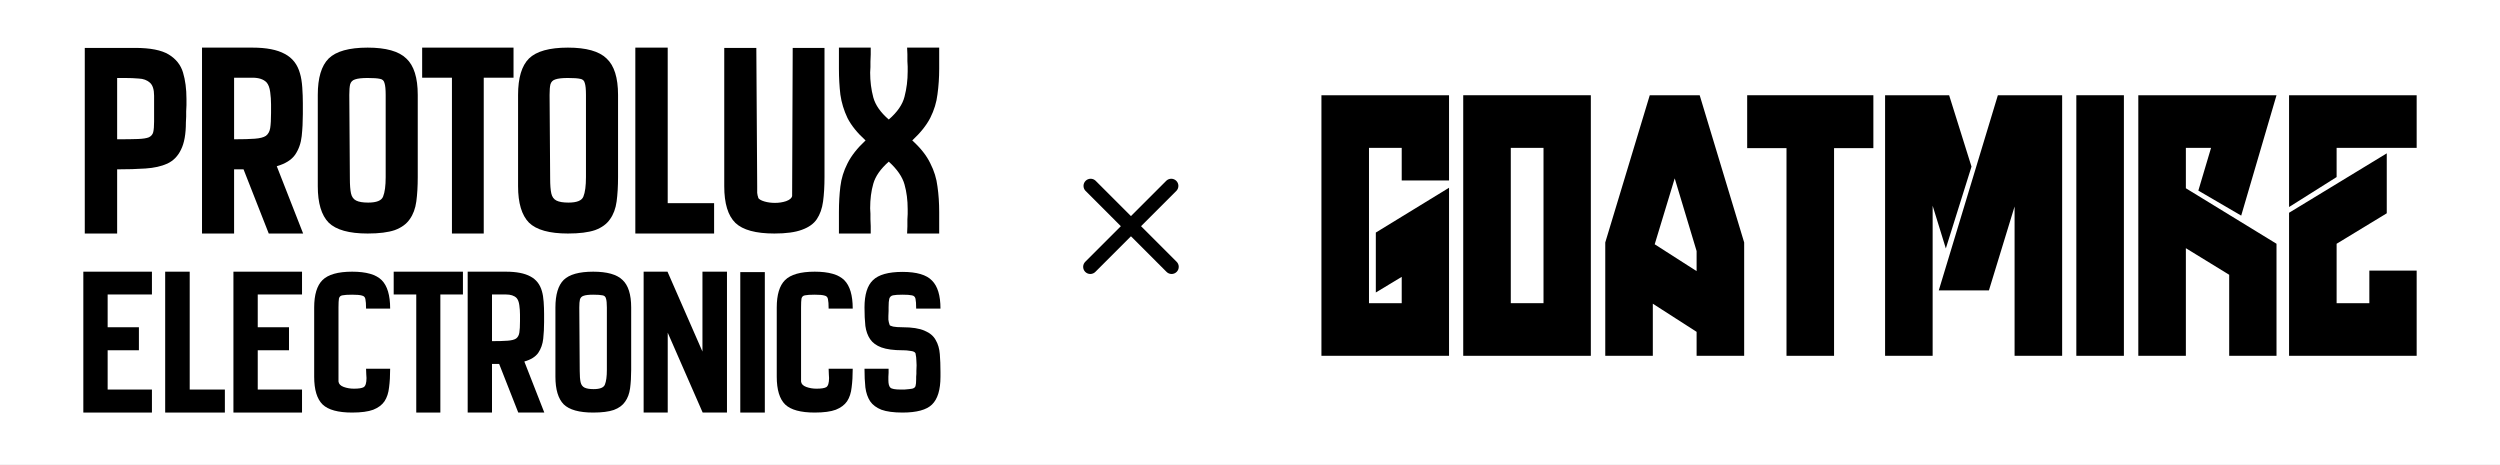
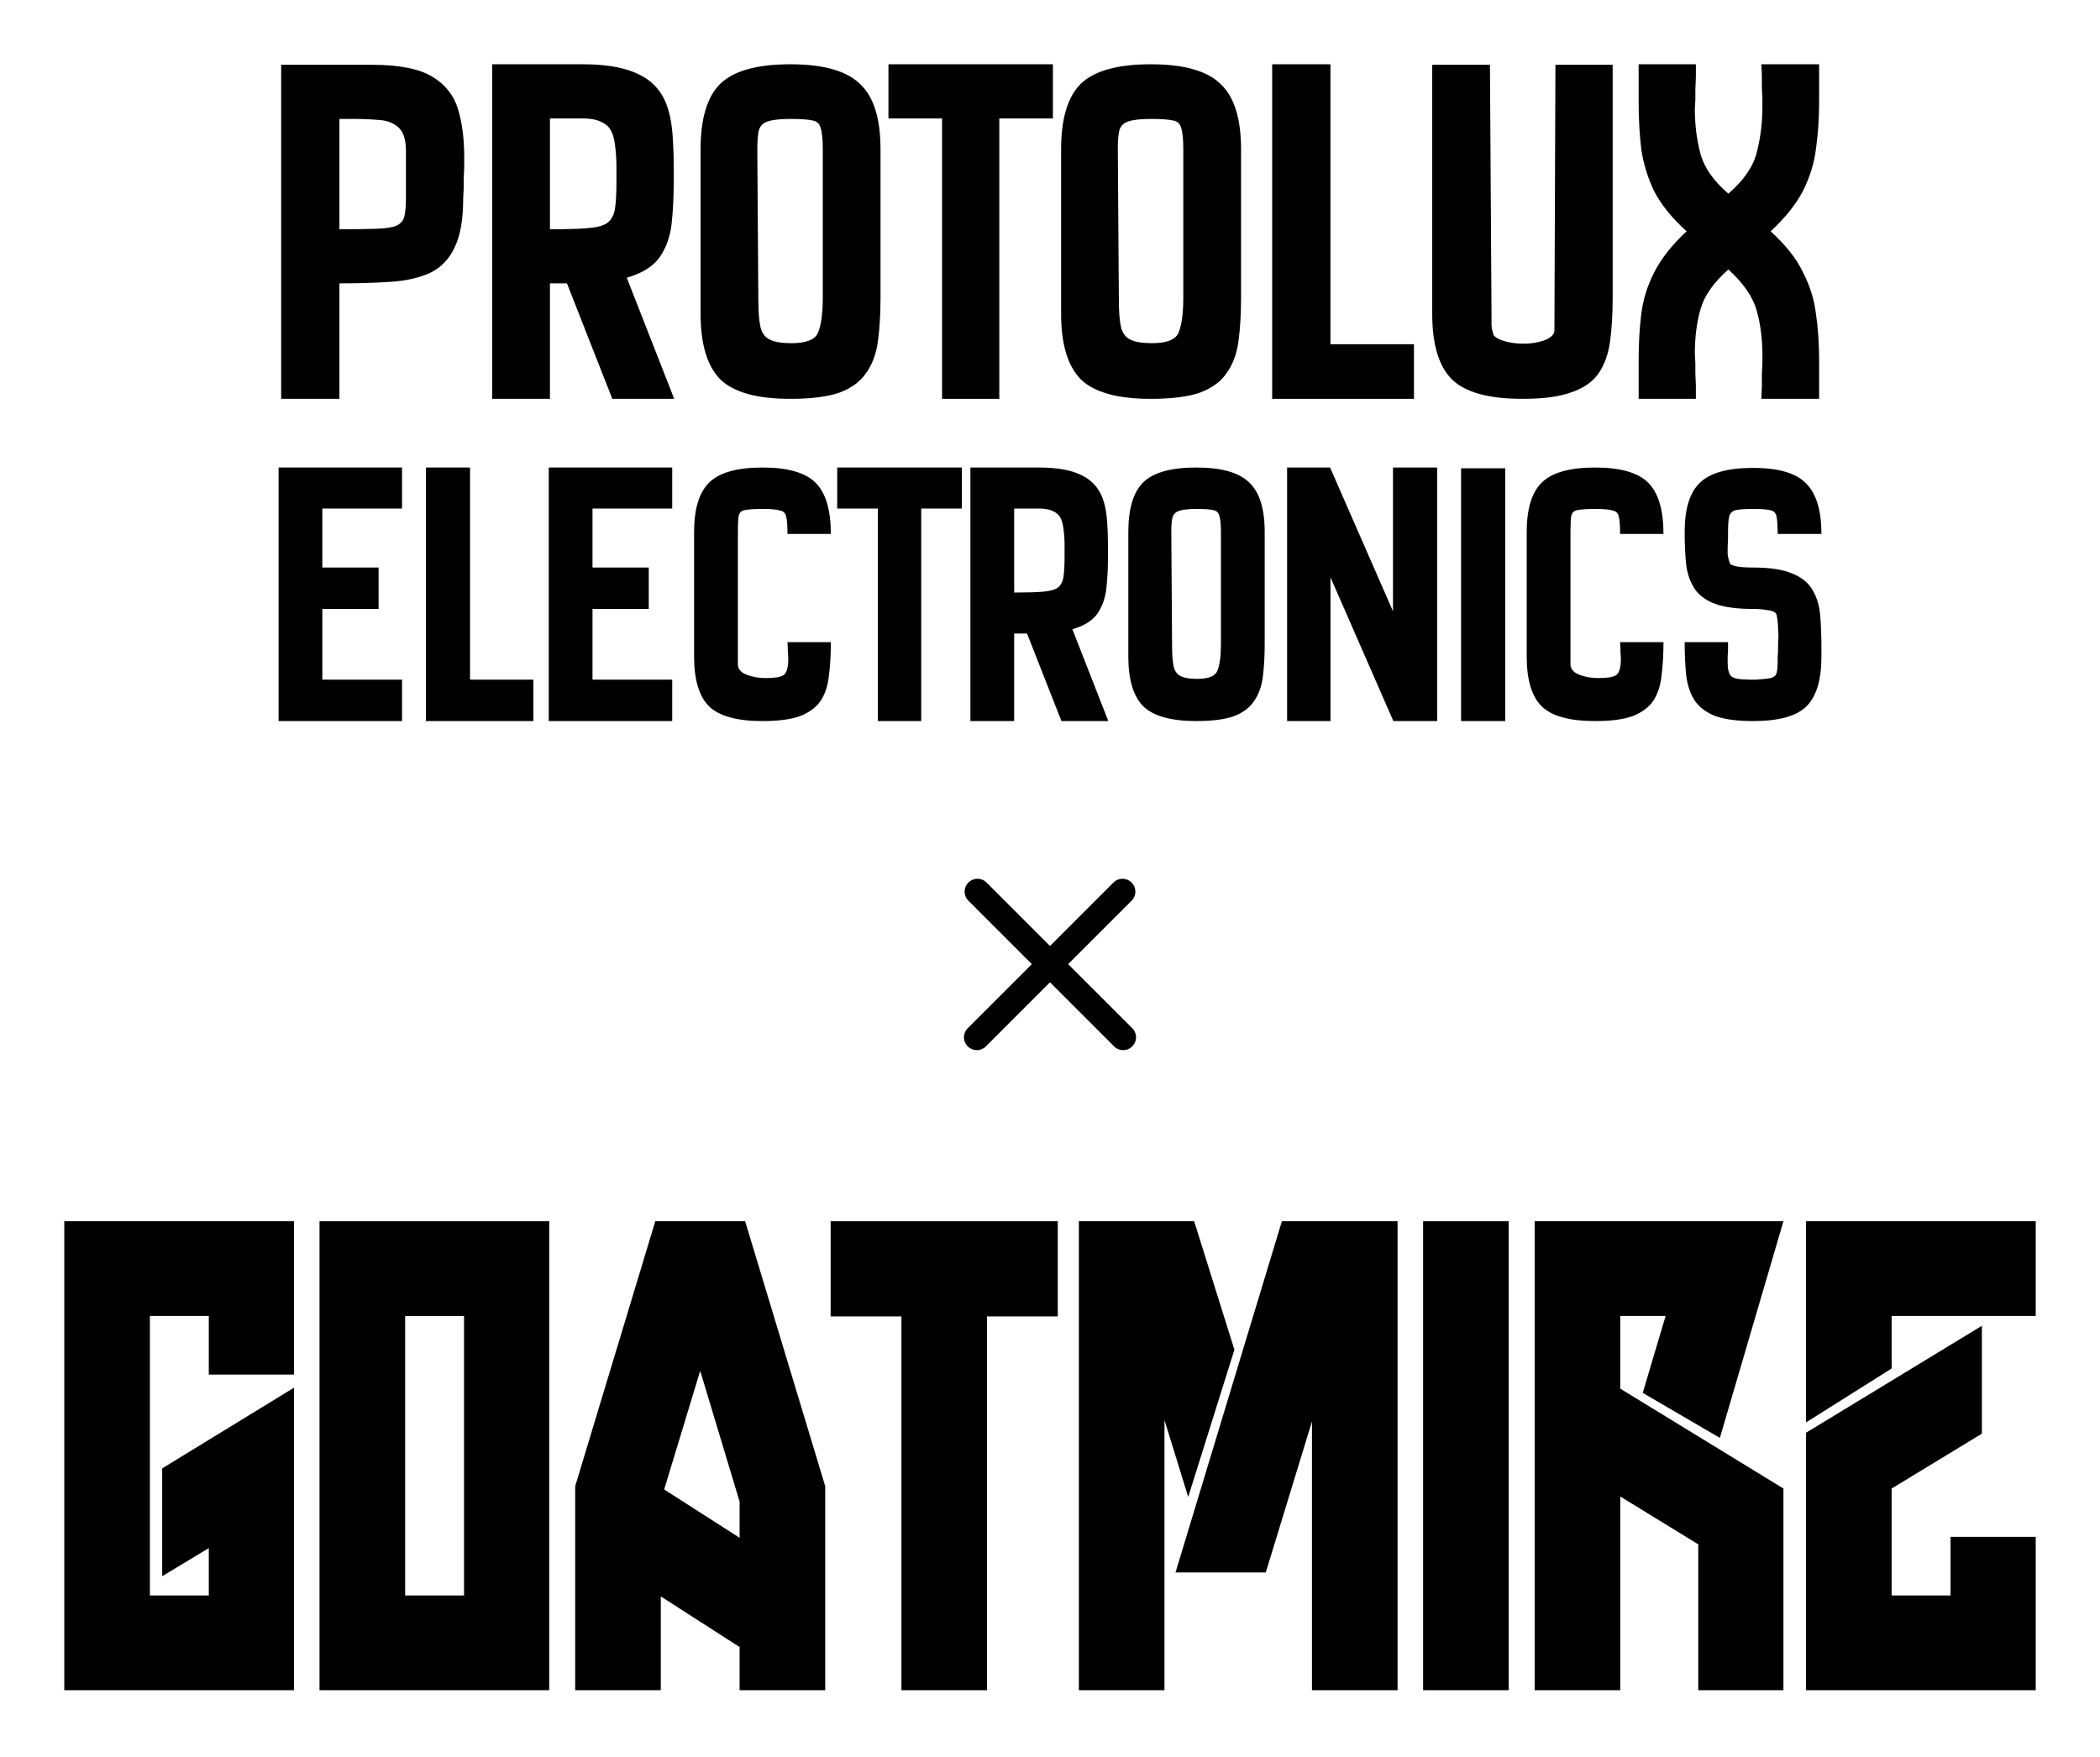
- <svg xmlns="http://www.w3.org/2000/svg" width="210" height="39" viewBox="0 0 210 39" fill="none">
-   <rect width="210" height="39" fill="white" />
-   <path d="M70.47 19.616V17.812C70.47 17.042 70.51 16.328 70.591 15.67C70.671 14.996 70.871 14.347 71.192 13.721C71.513 13.079 72.018 12.438 72.708 11.796C72.018 11.171 71.513 10.545 71.192 9.919C70.887 9.278 70.687 8.62 70.591 7.946C70.51 7.256 70.47 6.535 70.47 5.781V4H73.141V4.577L73.117 5.179V5.636L73.093 6.093C73.093 6.831 73.181 7.529 73.358 8.187C73.534 8.828 73.967 9.446 74.657 10.04C75.379 9.414 75.82 8.772 75.981 8.115C76.157 7.441 76.245 6.735 76.245 5.997V5.588L76.221 5.131V4.553L76.197 4H78.892V5.781C78.892 6.519 78.844 7.232 78.748 7.922C78.668 8.596 78.467 9.254 78.146 9.895C77.825 10.521 77.32 11.155 76.63 11.796C77.336 12.438 77.841 13.079 78.146 13.721C78.467 14.347 78.668 14.996 78.748 15.67C78.844 16.328 78.892 17.042 78.892 17.812V19.616H76.197L76.221 19.015V18.437L76.245 17.98V17.571C76.245 16.817 76.157 16.127 75.981 15.502C75.804 14.86 75.363 14.218 74.657 13.577C73.967 14.186 73.534 14.804 73.358 15.43C73.181 16.039 73.093 16.729 73.093 17.499L73.117 17.956V18.413L73.141 18.991V19.616H70.47Z" fill="black" />
-   <path d="M65.047 19.616C63.491 19.616 62.401 19.32 61.775 18.726C61.149 18.116 60.837 17.09 60.837 15.646V4.024H63.532L63.604 15.646V15.766C63.604 15.895 63.604 16.039 63.604 16.2C63.62 16.36 63.652 16.496 63.7 16.608H63.676C63.756 16.737 63.933 16.841 64.205 16.921C64.478 17.002 64.775 17.042 65.096 17.042C65.432 17.042 65.745 16.994 66.034 16.897C66.339 16.785 66.507 16.641 66.539 16.464L66.587 4.024H69.258V14.876C69.258 15.646 69.218 16.328 69.138 16.921C69.058 17.515 68.881 18.012 68.609 18.413C68.352 18.798 67.935 19.095 67.357 19.303C66.796 19.512 66.026 19.616 65.047 19.616Z" fill="black" />
-   <path d="M53.368 19.616V4H56.087V17.066H59.985V19.616H53.368Z" fill="black" />
-   <path d="M47.705 19.616C46.149 19.616 45.058 19.311 44.433 18.702C43.823 18.076 43.518 17.058 43.518 15.646V7.97C43.518 6.543 43.823 5.524 44.433 4.914C45.058 4.305 46.149 4 47.705 4C49.245 4 50.328 4.305 50.954 4.914C51.595 5.508 51.916 6.527 51.916 7.97V14.876C51.916 15.646 51.876 16.328 51.796 16.921C51.716 17.515 51.531 18.012 51.242 18.413C50.97 18.814 50.553 19.119 49.991 19.328C49.43 19.52 48.668 19.616 47.705 19.616ZM47.753 17.018C48.459 17.018 48.876 16.849 49.005 16.512C49.149 16.159 49.221 15.614 49.221 14.876V7.97C49.221 7.505 49.189 7.176 49.125 6.984C49.077 6.775 48.949 6.655 48.74 6.623C48.531 6.575 48.187 6.551 47.705 6.551C47.224 6.551 46.871 6.591 46.647 6.671C46.438 6.735 46.302 6.871 46.237 7.08C46.189 7.272 46.165 7.569 46.165 7.97L46.213 14.996C46.213 15.542 46.245 15.959 46.31 16.248C46.374 16.536 46.518 16.737 46.743 16.849C46.967 16.962 47.304 17.018 47.753 17.018Z" fill="black" />
-   <path d="M37.963 19.616V6.527H35.461V4H43.136V6.527H40.634V19.616H37.963Z" fill="black" />
-   <path d="M30.881 19.616C29.325 19.616 28.234 19.311 27.608 18.702C26.998 18.076 26.694 17.058 26.694 15.646V7.97C26.694 6.543 26.998 5.524 27.608 4.914C28.234 4.305 29.325 4 30.881 4C32.42 4 33.503 4.305 34.129 4.914C34.771 5.508 35.091 6.527 35.091 7.97V14.876C35.091 15.646 35.051 16.328 34.971 16.921C34.891 17.515 34.706 18.012 34.418 18.413C34.145 18.814 33.728 19.119 33.166 19.328C32.605 19.52 31.843 19.616 30.881 19.616ZM30.929 17.018C31.634 17.018 32.052 16.849 32.18 16.512C32.324 16.159 32.397 15.614 32.397 14.876V7.97C32.397 7.505 32.364 7.176 32.3 6.984C32.252 6.775 32.124 6.655 31.915 6.623C31.707 6.575 31.362 6.551 30.881 6.551C30.399 6.551 30.046 6.591 29.822 6.671C29.613 6.735 29.477 6.871 29.413 7.08C29.365 7.272 29.341 7.569 29.341 7.97L29.389 14.996C29.389 15.542 29.421 15.959 29.485 16.248C29.549 16.536 29.694 16.737 29.918 16.849C30.143 16.962 30.48 17.018 30.929 17.018Z" fill="black" />
-   <path d="M16.969 19.616V4H21.204C22.375 4 23.281 4.176 23.923 4.529C24.564 4.866 24.99 5.412 25.198 6.166C25.294 6.486 25.358 6.879 25.391 7.345C25.423 7.81 25.439 8.251 25.439 8.668C25.439 9.085 25.439 9.39 25.439 9.582C25.439 10.224 25.407 10.842 25.343 11.435C25.278 12.029 25.094 12.55 24.789 12.999C24.484 13.432 23.971 13.753 23.249 13.962L25.463 19.616H22.575L20.458 14.226H19.664V19.616H16.969ZM19.664 11.7C20.402 11.7 20.979 11.684 21.396 11.652C21.829 11.62 22.142 11.54 22.335 11.411C22.527 11.267 22.648 11.05 22.696 10.761C22.744 10.457 22.768 10.032 22.768 9.486C22.768 9.342 22.768 9.101 22.768 8.764C22.768 8.427 22.744 8.083 22.696 7.73C22.648 7.361 22.543 7.088 22.383 6.912C22.126 6.655 21.733 6.527 21.204 6.527H19.664V11.7Z" fill="black" />
-   <path d="M7.121 19.616V4.024H11.356C12.623 4.024 13.562 4.209 14.171 4.577C14.781 4.946 15.182 5.452 15.374 6.093C15.567 6.735 15.663 7.473 15.663 8.307V8.836L15.639 9.366V9.799L15.615 10.28C15.615 11.259 15.479 12.021 15.206 12.566C14.949 13.111 14.564 13.505 14.051 13.745C13.553 13.97 12.944 14.106 12.222 14.154C11.516 14.202 10.722 14.226 9.84 14.226V19.616H7.121ZM9.84 11.7C10.594 11.7 11.179 11.692 11.596 11.676C12.014 11.66 12.318 11.612 12.511 11.531C12.703 11.435 12.824 11.291 12.872 11.098C12.92 10.89 12.944 10.593 12.944 10.208V8.042C12.944 7.513 12.824 7.144 12.583 6.936C12.342 6.727 12.038 6.615 11.669 6.599C11.3 6.567 10.915 6.551 10.514 6.551H9.84V11.7Z" fill="black" />
-   <path d="M75.809 34.655C75.067 34.655 74.478 34.576 74.04 34.418C73.615 34.248 73.299 34.011 73.092 33.707C72.885 33.391 72.752 33.002 72.691 32.54C72.642 32.078 72.618 31.555 72.618 30.972H74.642V31.318L74.624 31.646V31.938C74.624 32.242 74.678 32.449 74.788 32.558C74.897 32.668 75.189 32.722 75.663 32.722H75.973C76.277 32.698 76.496 32.674 76.629 32.649C76.775 32.613 76.867 32.54 76.903 32.431C76.939 32.309 76.958 32.114 76.958 31.847V31.646L76.976 31.409V31.154L76.994 30.68C76.994 30.595 76.988 30.467 76.976 30.297C76.976 30.127 76.952 29.92 76.903 29.677C76.854 29.568 76.715 29.501 76.484 29.477C76.265 29.44 76.064 29.422 75.882 29.422H75.809C75.067 29.422 74.478 29.343 74.04 29.185C73.615 29.027 73.299 28.796 73.092 28.492C72.885 28.188 72.752 27.817 72.691 27.38C72.642 26.93 72.618 26.413 72.618 25.83C72.618 24.748 72.855 23.982 73.329 23.532C73.803 23.07 74.63 22.839 75.809 22.839C77 22.839 77.827 23.082 78.289 23.569C78.763 24.043 79 24.827 79 25.921H76.958C76.958 25.532 76.939 25.258 76.903 25.1C76.867 24.93 76.763 24.833 76.593 24.808C76.435 24.772 76.174 24.754 75.809 24.754C75.444 24.754 75.177 24.772 75.007 24.808C74.849 24.845 74.745 24.942 74.697 25.1C74.66 25.246 74.642 25.489 74.642 25.83V26.121L74.624 26.541C74.624 26.602 74.624 26.705 74.624 26.851C74.636 26.984 74.672 27.136 74.733 27.307C74.745 27.343 74.843 27.386 75.025 27.434C75.219 27.471 75.481 27.489 75.809 27.489C76.611 27.489 77.231 27.586 77.669 27.781C78.106 27.963 78.416 28.224 78.599 28.565C78.793 28.893 78.909 29.288 78.945 29.75C78.982 30.2 79 30.698 79 31.245V31.646C79 32.74 78.763 33.519 78.289 33.98C77.827 34.43 77 34.655 75.809 34.655Z" fill="black" />
-   <path d="M68.438 34.655C67.258 34.655 66.432 34.43 65.958 33.98C65.484 33.519 65.247 32.74 65.247 31.646V25.83C65.247 24.76 65.478 23.994 65.939 23.532C66.414 23.058 67.246 22.821 68.438 22.821C69.617 22.821 70.443 23.058 70.918 23.532C71.392 24.006 71.629 24.802 71.629 25.921H69.605C69.605 25.556 69.586 25.295 69.55 25.137C69.526 24.966 69.428 24.863 69.258 24.827C69.1 24.778 68.827 24.754 68.438 24.754C68.061 24.754 67.787 24.772 67.617 24.808C67.459 24.833 67.362 24.924 67.325 25.082C67.301 25.228 67.289 25.477 67.289 25.83V32.048C67.313 32.254 67.459 32.406 67.727 32.504C67.994 32.601 68.28 32.649 68.584 32.649C68.985 32.649 69.258 32.607 69.404 32.522C69.562 32.425 69.641 32.169 69.641 31.756C69.641 31.659 69.635 31.555 69.623 31.446C69.623 31.324 69.617 31.166 69.605 30.972H71.629C71.629 31.555 71.598 32.078 71.537 32.54C71.489 33.002 71.361 33.391 71.155 33.707C70.948 34.011 70.632 34.248 70.206 34.418C69.781 34.576 69.191 34.655 68.438 34.655Z" fill="black" />
-   <path d="M62.184 34.655V22.857H64.245V34.655H62.184Z" fill="black" />
-   <path d="M54.065 34.655V22.821H56.07L59.006 29.531V22.821H61.066V34.655H59.024L56.089 27.945V34.655H54.065Z" fill="black" />
-   <path d="M49.828 34.655C48.649 34.655 47.822 34.424 47.348 33.962C46.886 33.488 46.655 32.716 46.655 31.646V25.83C46.655 24.748 46.886 23.976 47.348 23.514C47.822 23.052 48.649 22.821 49.828 22.821C50.995 22.821 51.815 23.052 52.289 23.514C52.776 23.964 53.019 24.736 53.019 25.83V31.063C53.019 31.646 52.988 32.163 52.928 32.613C52.867 33.063 52.727 33.44 52.508 33.743C52.302 34.047 51.986 34.278 51.56 34.436C51.135 34.582 50.557 34.655 49.828 34.655ZM49.864 32.686C50.399 32.686 50.715 32.558 50.812 32.303C50.922 32.035 50.977 31.622 50.977 31.063V25.83C50.977 25.477 50.952 25.228 50.904 25.082C50.867 24.924 50.77 24.833 50.612 24.808C50.454 24.772 50.193 24.754 49.828 24.754C49.463 24.754 49.196 24.784 49.026 24.845C48.867 24.894 48.764 24.997 48.715 25.155C48.679 25.301 48.661 25.526 48.661 25.83L48.697 31.154C48.697 31.567 48.722 31.884 48.77 32.102C48.819 32.321 48.928 32.473 49.098 32.558C49.269 32.643 49.524 32.686 49.864 32.686Z" fill="black" />
-   <path d="M39.285 34.655V22.821H42.495C43.382 22.821 44.069 22.955 44.555 23.222C45.041 23.477 45.364 23.891 45.522 24.462C45.594 24.705 45.643 25.003 45.667 25.355C45.692 25.708 45.704 26.042 45.704 26.358C45.704 26.674 45.704 26.905 45.704 27.051C45.704 27.538 45.68 28.006 45.631 28.455C45.582 28.905 45.443 29.3 45.212 29.641C44.981 29.969 44.592 30.212 44.045 30.37L45.722 34.655H43.534L41.929 30.571H41.328V34.655H39.285ZM41.328 28.656C41.887 28.656 42.324 28.644 42.641 28.619C42.969 28.595 43.206 28.534 43.352 28.437C43.498 28.328 43.589 28.164 43.625 27.945C43.662 27.714 43.68 27.392 43.68 26.978C43.68 26.869 43.68 26.687 43.68 26.431C43.68 26.176 43.662 25.915 43.625 25.647C43.589 25.368 43.51 25.161 43.388 25.027C43.194 24.833 42.896 24.736 42.495 24.736H41.328V28.656Z" fill="black" />
-   <path d="M34.966 34.655V24.736H33.07V22.821H38.886V24.736H36.99V34.655H34.966Z" fill="black" />
-   <path d="M29.582 34.655C28.403 34.655 27.576 34.43 27.102 33.98C26.628 33.519 26.391 32.74 26.391 31.646V25.83C26.391 24.76 26.622 23.994 27.084 23.532C27.558 23.058 28.391 22.821 29.582 22.821C30.761 22.821 31.588 23.058 32.062 23.532C32.536 24.006 32.773 24.802 32.773 25.921H30.749C30.749 25.556 30.731 25.295 30.695 25.137C30.67 24.966 30.573 24.863 30.403 24.827C30.245 24.778 29.971 24.754 29.582 24.754C29.205 24.754 28.932 24.772 28.762 24.808C28.604 24.833 28.506 24.924 28.47 25.082C28.446 25.228 28.433 25.477 28.433 25.83V32.048C28.458 32.254 28.604 32.406 28.871 32.504C29.139 32.601 29.424 32.649 29.728 32.649C30.129 32.649 30.403 32.607 30.549 32.522C30.707 32.425 30.786 32.169 30.786 31.756C30.786 31.659 30.78 31.555 30.767 31.446C30.767 31.324 30.761 31.166 30.749 30.972H32.773C32.773 31.555 32.743 32.078 32.682 32.54C32.633 33.002 32.506 33.391 32.299 33.707C32.093 34.011 31.776 34.248 31.351 34.418C30.925 34.576 30.336 34.655 29.582 34.655Z" fill="black" />
-   <path d="M19.608 34.655V22.821H25.37V24.736H21.65V27.489H24.276V29.422H21.65V32.722H25.37V34.655H19.608Z" fill="black" />
-   <path d="M13.875 34.655V22.821H15.935V32.722H18.889V34.655H13.875Z" fill="black" />
-   <path d="M7 34.655V22.821H12.762V24.736H9.042V27.489H11.668V29.422H9.042V32.722H12.762V34.655H7Z" fill="black" />
-   <path d="M121.719 15.157V8H111V29.888H121.719V15.77L115.569 19.535V24.569L117.744 23.256V25.467H114.995V12.421H117.744V15.157H121.719Z" fill="black" />
-   <path d="M122.911 8V29.888H133.63V8H122.911ZM129.655 25.467H126.906V12.421H129.655V25.467Z" fill="black" />
-   <path d="M142.773 8H138.58L134.842 20.367V29.888H138.837V25.511L142.515 27.875V29.888H146.51V20.367L142.773 8ZM138.995 20.52L140.676 14.982L142.515 21.089V22.774L138.995 20.52Z" fill="black" />
-   <path d="M157.363 8H146.763V12.443H150.066V29.888H154.061V12.443H157.363V8Z" fill="black" />
-   <path d="M165.606 13.997L163.727 8H158.347V29.888H162.342V17.281L163.45 20.87L165.606 13.997ZM167.821 8L162.857 24.394H167.069L169.225 17.346V29.888H173.22V8H167.821Z" fill="black" />
-   <path d="M178.407 8H174.412V29.888H178.407V8Z" fill="black" />
-   <path d="M183.613 12.421H185.729L184.661 16.011L188.261 18.112L191.227 8H179.618V29.888H183.613V20.848L187.252 23.081V29.888H191.227V20.476L183.613 15.814V12.421Z" fill="black" />
-   <path d="M199.025 25.467H196.276V20.476L200.488 17.915V12.881L192.281 17.872V29.888H203V22.731H199.025V25.467ZM192.281 8V17.39L196.276 14.873V12.421H203V8H192.281Z" fill="black" />
-   <path d="M92.024 15.176C91.91 15.07 91.76 15.012 91.604 15.015C91.449 15.018 91.301 15.081 91.191 15.191C91.081 15.301 91.018 15.449 91.015 15.604C91.012 15.76 91.07 15.91 91.176 16.024L94.152 19L91.176 21.976C91.117 22.031 91.07 22.097 91.037 22.171C91.004 22.244 90.987 22.324 90.985 22.404C90.984 22.485 90.999 22.565 91.029 22.64C91.059 22.714 91.104 22.782 91.161 22.839C91.218 22.896 91.286 22.941 91.36 22.971C91.435 23.002 91.515 23.016 91.596 23.015C91.676 23.013 91.756 22.996 91.829 22.963C91.903 22.93 91.969 22.883 92.024 22.824L95 19.848L97.976 22.824C98.031 22.883 98.097 22.93 98.171 22.963C98.244 22.996 98.324 23.013 98.404 23.015C98.485 23.016 98.565 23.002 98.64 22.971C98.714 22.941 98.782 22.896 98.839 22.839C98.896 22.782 98.941 22.714 98.971 22.64C99.001 22.565 99.016 22.485 99.015 22.404C99.013 22.324 98.996 22.244 98.963 22.171C98.93 22.097 98.883 22.031 98.824 21.976L95.848 19L98.824 16.024C98.93 15.91 98.988 15.76 98.985 15.604C98.982 15.449 98.919 15.301 98.809 15.191C98.699 15.081 98.551 15.018 98.396 15.015C98.24 15.012 98.09 15.07 97.976 15.176L95 18.152L92.024 15.176Z" fill="black" />
+ <svg xmlns="http://www.w3.org/2000/svg" width="98" height="82" viewBox="0 0 98 82" fill="none">
+   <rect width="98" height="82" fill="white" />
+   <path d="M76.47 18.616V16.812C76.47 16.042 76.51 15.328 76.591 14.67C76.671 13.996 76.871 13.347 77.192 12.721C77.513 12.079 78.018 11.438 78.708 10.796C78.018 10.171 77.513 9.545 77.192 8.919C76.887 8.278 76.687 7.62 76.591 6.946C76.51 6.256 76.47 5.535 76.47 4.781V3H79.141V3.577L79.117 4.179V4.636L79.093 5.093C79.093 5.831 79.181 6.529 79.358 7.187C79.534 7.828 79.967 8.446 80.657 9.04C81.379 8.414 81.82 7.772 81.981 7.115C82.157 6.441 82.245 5.735 82.245 4.997V4.588L82.221 4.131V3.553L82.197 3H84.892V4.781C84.892 5.519 84.844 6.232 84.748 6.922C84.668 7.596 84.467 8.254 84.146 8.895C83.825 9.521 83.32 10.155 82.63 10.796C83.336 11.438 83.841 12.079 84.146 12.721C84.467 13.347 84.668 13.996 84.748 14.67C84.844 15.328 84.892 16.042 84.892 16.812V18.616H82.197L82.221 18.015V17.437L82.245 16.98V16.571C82.245 15.817 82.157 15.127 81.981 14.502C81.804 13.86 81.363 13.218 80.657 12.577C79.967 13.186 79.534 13.804 79.358 14.43C79.181 15.039 79.093 15.729 79.093 16.499L79.117 16.956V17.413L79.141 17.991V18.616H76.47Z" fill="black" />
+   <path d="M71.047 18.616C69.491 18.616 68.401 18.32 67.775 17.726C67.149 17.116 66.837 16.09 66.837 14.646V3.024H69.531L69.604 14.646V14.766C69.604 14.895 69.604 15.039 69.604 15.2C69.62 15.36 69.652 15.496 69.7 15.608H69.676C69.756 15.737 69.933 15.841 70.205 15.921C70.478 16.002 70.775 16.042 71.096 16.042C71.432 16.042 71.745 15.993 72.034 15.897C72.339 15.785 72.507 15.641 72.539 15.464L72.587 3.024H75.258V13.876C75.258 14.646 75.218 15.328 75.138 15.921C75.058 16.515 74.881 17.012 74.609 17.413C74.352 17.798 73.935 18.095 73.357 18.303C72.796 18.512 72.026 18.616 71.047 18.616Z" fill="black" />
+   <path d="M59.368 18.616V3H62.087V16.066H65.985V18.616H59.368Z" fill="black" />
+   <path d="M53.705 18.616C52.149 18.616 51.058 18.311 50.433 17.702C49.823 17.076 49.518 16.058 49.518 14.646V6.97C49.518 5.543 49.823 4.524 50.433 3.914C51.058 3.305 52.149 3 53.705 3C55.245 3 56.328 3.305 56.954 3.914C57.595 4.508 57.916 5.527 57.916 6.97V13.876C57.916 14.646 57.876 15.328 57.796 15.921C57.716 16.515 57.531 17.012 57.242 17.413C56.97 17.814 56.553 18.119 55.991 18.328C55.43 18.52 54.668 18.616 53.705 18.616ZM53.753 16.018C54.459 16.018 54.876 15.849 55.005 15.512C55.149 15.159 55.221 14.614 55.221 13.876V6.97C55.221 6.505 55.189 6.176 55.125 5.984C55.077 5.775 54.949 5.655 54.74 5.623C54.531 5.575 54.187 5.551 53.705 5.551C53.224 5.551 52.871 5.591 52.647 5.671C52.438 5.735 52.302 5.871 52.237 6.08C52.189 6.272 52.165 6.569 52.165 6.97L52.213 13.996C52.213 14.542 52.245 14.959 52.31 15.248C52.374 15.536 52.518 15.737 52.743 15.849C52.967 15.961 53.304 16.018 53.753 16.018Z" fill="black" />
+   <path d="M43.963 18.616V5.527H41.461V3H49.136V5.527H46.634V18.616H43.963Z" fill="black" />
+   <path d="M36.88 18.616C35.325 18.616 34.234 18.311 33.608 17.702C32.998 17.076 32.694 16.058 32.694 14.646V6.97C32.694 5.543 32.998 4.524 33.608 3.914C34.234 3.305 35.325 3 36.88 3C38.42 3 39.503 3.305 40.129 3.914C40.771 4.508 41.091 5.527 41.091 6.97V13.876C41.091 14.646 41.051 15.328 40.971 15.921C40.891 16.515 40.706 17.012 40.418 17.413C40.145 17.814 39.728 18.119 39.166 18.328C38.605 18.52 37.843 18.616 36.88 18.616ZM36.929 16.018C37.635 16.018 38.052 15.849 38.18 15.512C38.324 15.159 38.397 14.614 38.397 13.876V6.97C38.397 6.505 38.364 6.176 38.3 5.984C38.252 5.775 38.124 5.655 37.915 5.623C37.707 5.575 37.362 5.551 36.88 5.551C36.399 5.551 36.046 5.591 35.822 5.671C35.613 5.735 35.477 5.871 35.413 6.08C35.365 6.272 35.341 6.569 35.341 6.97L35.389 13.996C35.389 14.542 35.421 14.959 35.485 15.248C35.549 15.536 35.694 15.737 35.918 15.849C36.143 15.961 36.48 16.018 36.929 16.018Z" fill="black" />
+   <path d="M22.969 18.616V3H27.204C28.375 3 29.281 3.176 29.923 3.529C30.564 3.866 30.99 4.412 31.198 5.166C31.294 5.486 31.358 5.879 31.391 6.345C31.423 6.81 31.439 7.251 31.439 7.668C31.439 8.085 31.439 8.39 31.439 8.582C31.439 9.224 31.407 9.842 31.343 10.435C31.278 11.029 31.094 11.55 30.789 11.999C30.484 12.432 29.971 12.753 29.249 12.962L31.463 18.616H28.575L26.458 13.226H25.664V18.616H22.969ZM25.664 10.7C26.402 10.7 26.979 10.684 27.396 10.652C27.829 10.62 28.142 10.54 28.335 10.411C28.527 10.267 28.648 10.05 28.696 9.761C28.744 9.457 28.768 9.032 28.768 8.486C28.768 8.342 28.768 8.101 28.768 7.764C28.768 7.427 28.744 7.083 28.696 6.73C28.648 6.361 28.543 6.088 28.383 5.912C28.126 5.655 27.733 5.527 27.204 5.527H25.664V10.7Z" fill="black" />
+   <path d="M13.121 18.616V3.024H17.356C18.623 3.024 19.561 3.209 20.171 3.577C20.781 3.946 21.182 4.452 21.374 5.093C21.567 5.735 21.663 6.473 21.663 7.307V7.836L21.639 8.366V8.799L21.615 9.28C21.615 10.259 21.479 11.021 21.206 11.566C20.949 12.111 20.564 12.505 20.051 12.745C19.553 12.97 18.944 13.106 18.222 13.154C17.516 13.202 16.722 13.226 15.84 13.226V18.616H13.121ZM15.84 10.7C16.594 10.7 17.179 10.692 17.596 10.676C18.014 10.66 18.318 10.612 18.511 10.531C18.703 10.435 18.824 10.291 18.872 10.098C18.92 9.89 18.944 9.593 18.944 9.208V7.042C18.944 6.513 18.824 6.144 18.583 5.936C18.342 5.727 18.038 5.615 17.669 5.599C17.3 5.567 16.915 5.551 16.514 5.551H15.84V10.7Z" fill="black" />
+   <path d="M81.809 33.655C81.067 33.655 80.478 33.576 80.04 33.418C79.615 33.248 79.299 33.011 79.092 32.707C78.885 32.391 78.752 32.002 78.691 31.54C78.642 31.078 78.618 30.555 78.618 29.972H80.642V30.318L80.624 30.646V30.938C80.624 31.242 80.678 31.449 80.788 31.558C80.897 31.668 81.189 31.722 81.663 31.722H81.973C82.277 31.698 82.496 31.674 82.629 31.649C82.775 31.613 82.867 31.54 82.903 31.43C82.939 31.309 82.958 31.114 82.958 30.847V30.646L82.976 30.409V30.154L82.994 29.68C82.994 29.595 82.988 29.467 82.976 29.297C82.976 29.127 82.952 28.92 82.903 28.677C82.854 28.568 82.715 28.501 82.484 28.477C82.265 28.44 82.064 28.422 81.882 28.422H81.809C81.067 28.422 80.478 28.343 80.04 28.185C79.615 28.027 79.299 27.796 79.092 27.492C78.885 27.188 78.752 26.817 78.691 26.38C78.642 25.93 78.618 25.413 78.618 24.83C78.618 23.748 78.855 22.982 79.329 22.532C79.803 22.07 80.63 21.839 81.809 21.839C83 21.839 83.827 22.082 84.289 22.569C84.763 23.043 85 23.827 85 24.921H82.958C82.958 24.532 82.939 24.258 82.903 24.1C82.867 23.93 82.763 23.833 82.593 23.808C82.435 23.772 82.174 23.754 81.809 23.754C81.444 23.754 81.177 23.772 81.007 23.808C80.849 23.845 80.745 23.942 80.697 24.1C80.66 24.246 80.642 24.489 80.642 24.83V25.121L80.624 25.541C80.624 25.602 80.624 25.705 80.624 25.851C80.636 25.984 80.672 26.136 80.733 26.307C80.745 26.343 80.843 26.386 81.025 26.434C81.219 26.471 81.481 26.489 81.809 26.489C82.611 26.489 83.231 26.586 83.669 26.781C84.106 26.963 84.416 27.224 84.599 27.565C84.793 27.893 84.909 28.288 84.945 28.75C84.982 29.2 85 29.698 85 30.245V30.646C85 31.741 84.763 32.519 84.289 32.98C83.827 33.43 83 33.655 81.809 33.655Z" fill="black" />
+   <path d="M74.438 33.655C73.258 33.655 72.432 33.43 71.958 32.98C71.484 32.519 71.247 31.741 71.247 30.646V24.83C71.247 23.76 71.478 22.994 71.939 22.532C72.414 22.058 73.246 21.821 74.438 21.821C75.617 21.821 76.443 22.058 76.918 22.532C77.392 23.006 77.629 23.802 77.629 24.921H75.605C75.605 24.556 75.586 24.295 75.55 24.137C75.526 23.966 75.428 23.863 75.258 23.827C75.1 23.778 74.827 23.754 74.438 23.754C74.061 23.754 73.787 23.772 73.617 23.808C73.459 23.833 73.362 23.924 73.325 24.082C73.301 24.228 73.289 24.477 73.289 24.83V31.048C73.313 31.254 73.459 31.406 73.727 31.503C73.994 31.601 74.28 31.649 74.584 31.649C74.985 31.649 75.258 31.607 75.404 31.522C75.562 31.424 75.641 31.169 75.641 30.756C75.641 30.659 75.635 30.555 75.623 30.446C75.623 30.324 75.617 30.166 75.605 29.972H77.629C77.629 30.555 77.598 31.078 77.537 31.54C77.489 32.002 77.361 32.391 77.155 32.707C76.948 33.011 76.632 33.248 76.206 33.418C75.781 33.576 75.191 33.655 74.438 33.655Z" fill="black" />
+   <path d="M68.184 33.655V21.857H70.245V33.655H68.184Z" fill="black" />
+   <path d="M60.065 33.655V21.821H62.07L65.006 28.531V21.821H67.067V33.655H65.024L62.089 26.945V33.655H60.065Z" fill="black" />
+   <path d="M55.828 33.655C54.649 33.655 53.822 33.424 53.348 32.962C52.886 32.488 52.655 31.716 52.655 30.646V24.83C52.655 23.748 52.886 22.976 53.348 22.514C53.822 22.052 54.649 21.821 55.828 21.821C56.995 21.821 57.815 22.052 58.289 22.514C58.776 22.964 59.019 23.736 59.019 24.83V30.063C59.019 30.646 58.988 31.163 58.928 31.613C58.867 32.063 58.727 32.44 58.508 32.743C58.302 33.047 57.986 33.278 57.56 33.436C57.135 33.582 56.557 33.655 55.828 33.655ZM55.864 31.686C56.399 31.686 56.715 31.558 56.812 31.303C56.922 31.035 56.977 30.622 56.977 30.063V24.83C56.977 24.477 56.952 24.228 56.904 24.082C56.867 23.924 56.77 23.833 56.612 23.808C56.454 23.772 56.193 23.754 55.828 23.754C55.463 23.754 55.196 23.784 55.026 23.845C54.867 23.894 54.764 23.997 54.715 24.155C54.679 24.301 54.661 24.526 54.661 24.83L54.697 30.154C54.697 30.567 54.722 30.884 54.77 31.102C54.819 31.321 54.928 31.473 55.098 31.558C55.269 31.643 55.524 31.686 55.864 31.686Z" fill="black" />
+   <path d="M45.285 33.655V21.821H48.495C49.382 21.821 50.069 21.955 50.555 22.222C51.041 22.477 51.364 22.891 51.522 23.462C51.594 23.705 51.643 24.003 51.667 24.355C51.692 24.708 51.704 25.042 51.704 25.358C51.704 25.674 51.704 25.905 51.704 26.051C51.704 26.538 51.68 27.006 51.631 27.455C51.582 27.905 51.443 28.3 51.212 28.641C50.981 28.969 50.592 29.212 50.045 29.37L51.722 33.655H49.534L47.929 29.571H47.328V33.655H45.285ZM47.328 27.656C47.887 27.656 48.324 27.644 48.641 27.619C48.969 27.595 49.206 27.534 49.352 27.437C49.498 27.328 49.589 27.164 49.625 26.945C49.662 26.714 49.68 26.392 49.68 25.978C49.68 25.869 49.68 25.687 49.68 25.431C49.68 25.176 49.662 24.915 49.625 24.647C49.589 24.368 49.51 24.161 49.388 24.027C49.194 23.833 48.896 23.736 48.495 23.736H47.328V27.656Z" fill="black" />
+   <path d="M40.966 33.655V23.736H39.07V21.821H44.886V23.736H42.99V33.655H40.966Z" fill="black" />
+   <path d="M35.582 33.655C34.403 33.655 33.577 33.43 33.102 32.98C32.628 32.519 32.391 31.741 32.391 30.646V24.83C32.391 23.76 32.622 22.994 33.084 22.532C33.558 22.058 34.391 21.821 35.582 21.821C36.761 21.821 37.588 22.058 38.062 22.532C38.536 23.006 38.773 23.802 38.773 24.921H36.749C36.749 24.556 36.731 24.295 36.695 24.137C36.67 23.966 36.573 23.863 36.403 23.827C36.245 23.778 35.971 23.754 35.582 23.754C35.205 23.754 34.932 23.772 34.762 23.808C34.604 23.833 34.506 23.924 34.47 24.082C34.446 24.228 34.434 24.477 34.434 24.83V31.048C34.458 31.254 34.604 31.406 34.871 31.503C35.139 31.601 35.424 31.649 35.728 31.649C36.129 31.649 36.403 31.607 36.549 31.522C36.707 31.424 36.786 31.169 36.786 30.756C36.786 30.659 36.78 30.555 36.767 30.446C36.767 30.324 36.761 30.166 36.749 29.972H38.773C38.773 30.555 38.743 31.078 38.682 31.54C38.633 32.002 38.506 32.391 38.299 32.707C38.093 33.011 37.776 33.248 37.351 33.418C36.925 33.576 36.336 33.655 35.582 33.655Z" fill="black" />
+   <path d="M25.608 33.655V21.821H31.37V23.736H27.65V26.489H30.276V28.422H27.65V31.722H31.37V33.655H25.608Z" fill="black" />
+   <path d="M19.875 33.655V21.821H21.935V31.722H24.889V33.655H19.875Z" fill="black" />
+   <path d="M13 33.655V21.821H18.762V23.736H15.042V26.489H17.668V28.422H15.042V31.722H18.762V33.655H13Z" fill="black" />
+   <path d="M13.719 64.157V57H3V78.888H13.719V64.77L7.569 68.535V73.569L9.744 72.256V74.467H6.995V61.421H9.744V64.157H13.719Z" fill="black" />
+   <path d="M14.911 57V78.888H25.63V57H14.911ZM21.655 74.467H18.906V61.422H21.655V74.467Z" fill="black" />
+   <path d="M34.773 57H30.58L26.842 69.367V78.888H30.837V74.511L34.515 76.874V78.888H38.51V69.367L34.773 57ZM30.995 69.52L32.676 63.982L34.515 70.089V71.775L30.995 69.52Z" fill="black" />
+   <path d="M49.363 57H38.763V61.443H42.066V78.888H46.06V61.443H49.363V57Z" fill="black" />
+   <path d="M57.606 62.997L55.727 57H50.347V78.888H54.342V66.281L55.45 69.87L57.606 62.997ZM59.821 57L54.857 73.394H59.069L61.225 66.346V78.888H65.22V57H59.821Z" fill="black" />
+   <path d="M70.407 57H66.412V78.888H70.407V57Z" fill="black" />
+   <path d="M75.613 61.422H77.729L76.661 65.011L80.261 67.112L83.227 57H71.618V78.888H75.613V69.848L79.252 72.081V78.888H83.227V69.476L75.613 64.814V61.422Z" fill="black" />
+   <path d="M91.025 74.467H88.276V69.476L92.488 66.915V61.881L84.281 66.872V78.888H95V71.731H91.025V74.467ZM84.281 57V66.39L88.276 63.873V61.422H95V57H84.281Z" fill="black" />
+   <path d="M46.024 41.176C45.91 41.07 45.76 41.012 45.604 41.015C45.449 41.018 45.301 41.081 45.191 41.191C45.081 41.301 45.018 41.449 45.015 41.604C45.012 41.76 45.07 41.91 45.176 42.024L48.152 45L45.176 47.976C45.117 48.031 45.07 48.097 45.037 48.171C45.004 48.244 44.987 48.324 44.985 48.404C44.984 48.485 44.998 48.565 45.029 48.64C45.059 48.714 45.104 48.782 45.161 48.839C45.218 48.896 45.286 48.941 45.36 48.971C45.435 49.002 45.515 49.016 45.596 49.015C45.676 49.013 45.756 48.996 45.829 48.963C45.903 48.93 45.969 48.883 46.024 48.824L49 45.848L51.976 48.824C52.031 48.883 52.097 48.93 52.171 48.963C52.244 48.996 52.324 49.013 52.404 49.015C52.485 49.016 52.565 49.002 52.64 48.971C52.714 48.941 52.782 48.896 52.839 48.839C52.896 48.782 52.941 48.714 52.971 48.64C53.002 48.565 53.016 48.485 53.015 48.404C53.014 48.324 52.996 48.244 52.963 48.171C52.93 48.097 52.883 48.031 52.824 47.976L49.848 45L52.824 42.024C52.93 41.91 52.988 41.76 52.985 41.604C52.982 41.449 52.919 41.301 52.809 41.191C52.699 41.081 52.551 41.018 52.396 41.015C52.24 41.012 52.09 41.07 51.976 41.176L49 44.152L46.024 41.176Z" fill="black" />
</svg>
